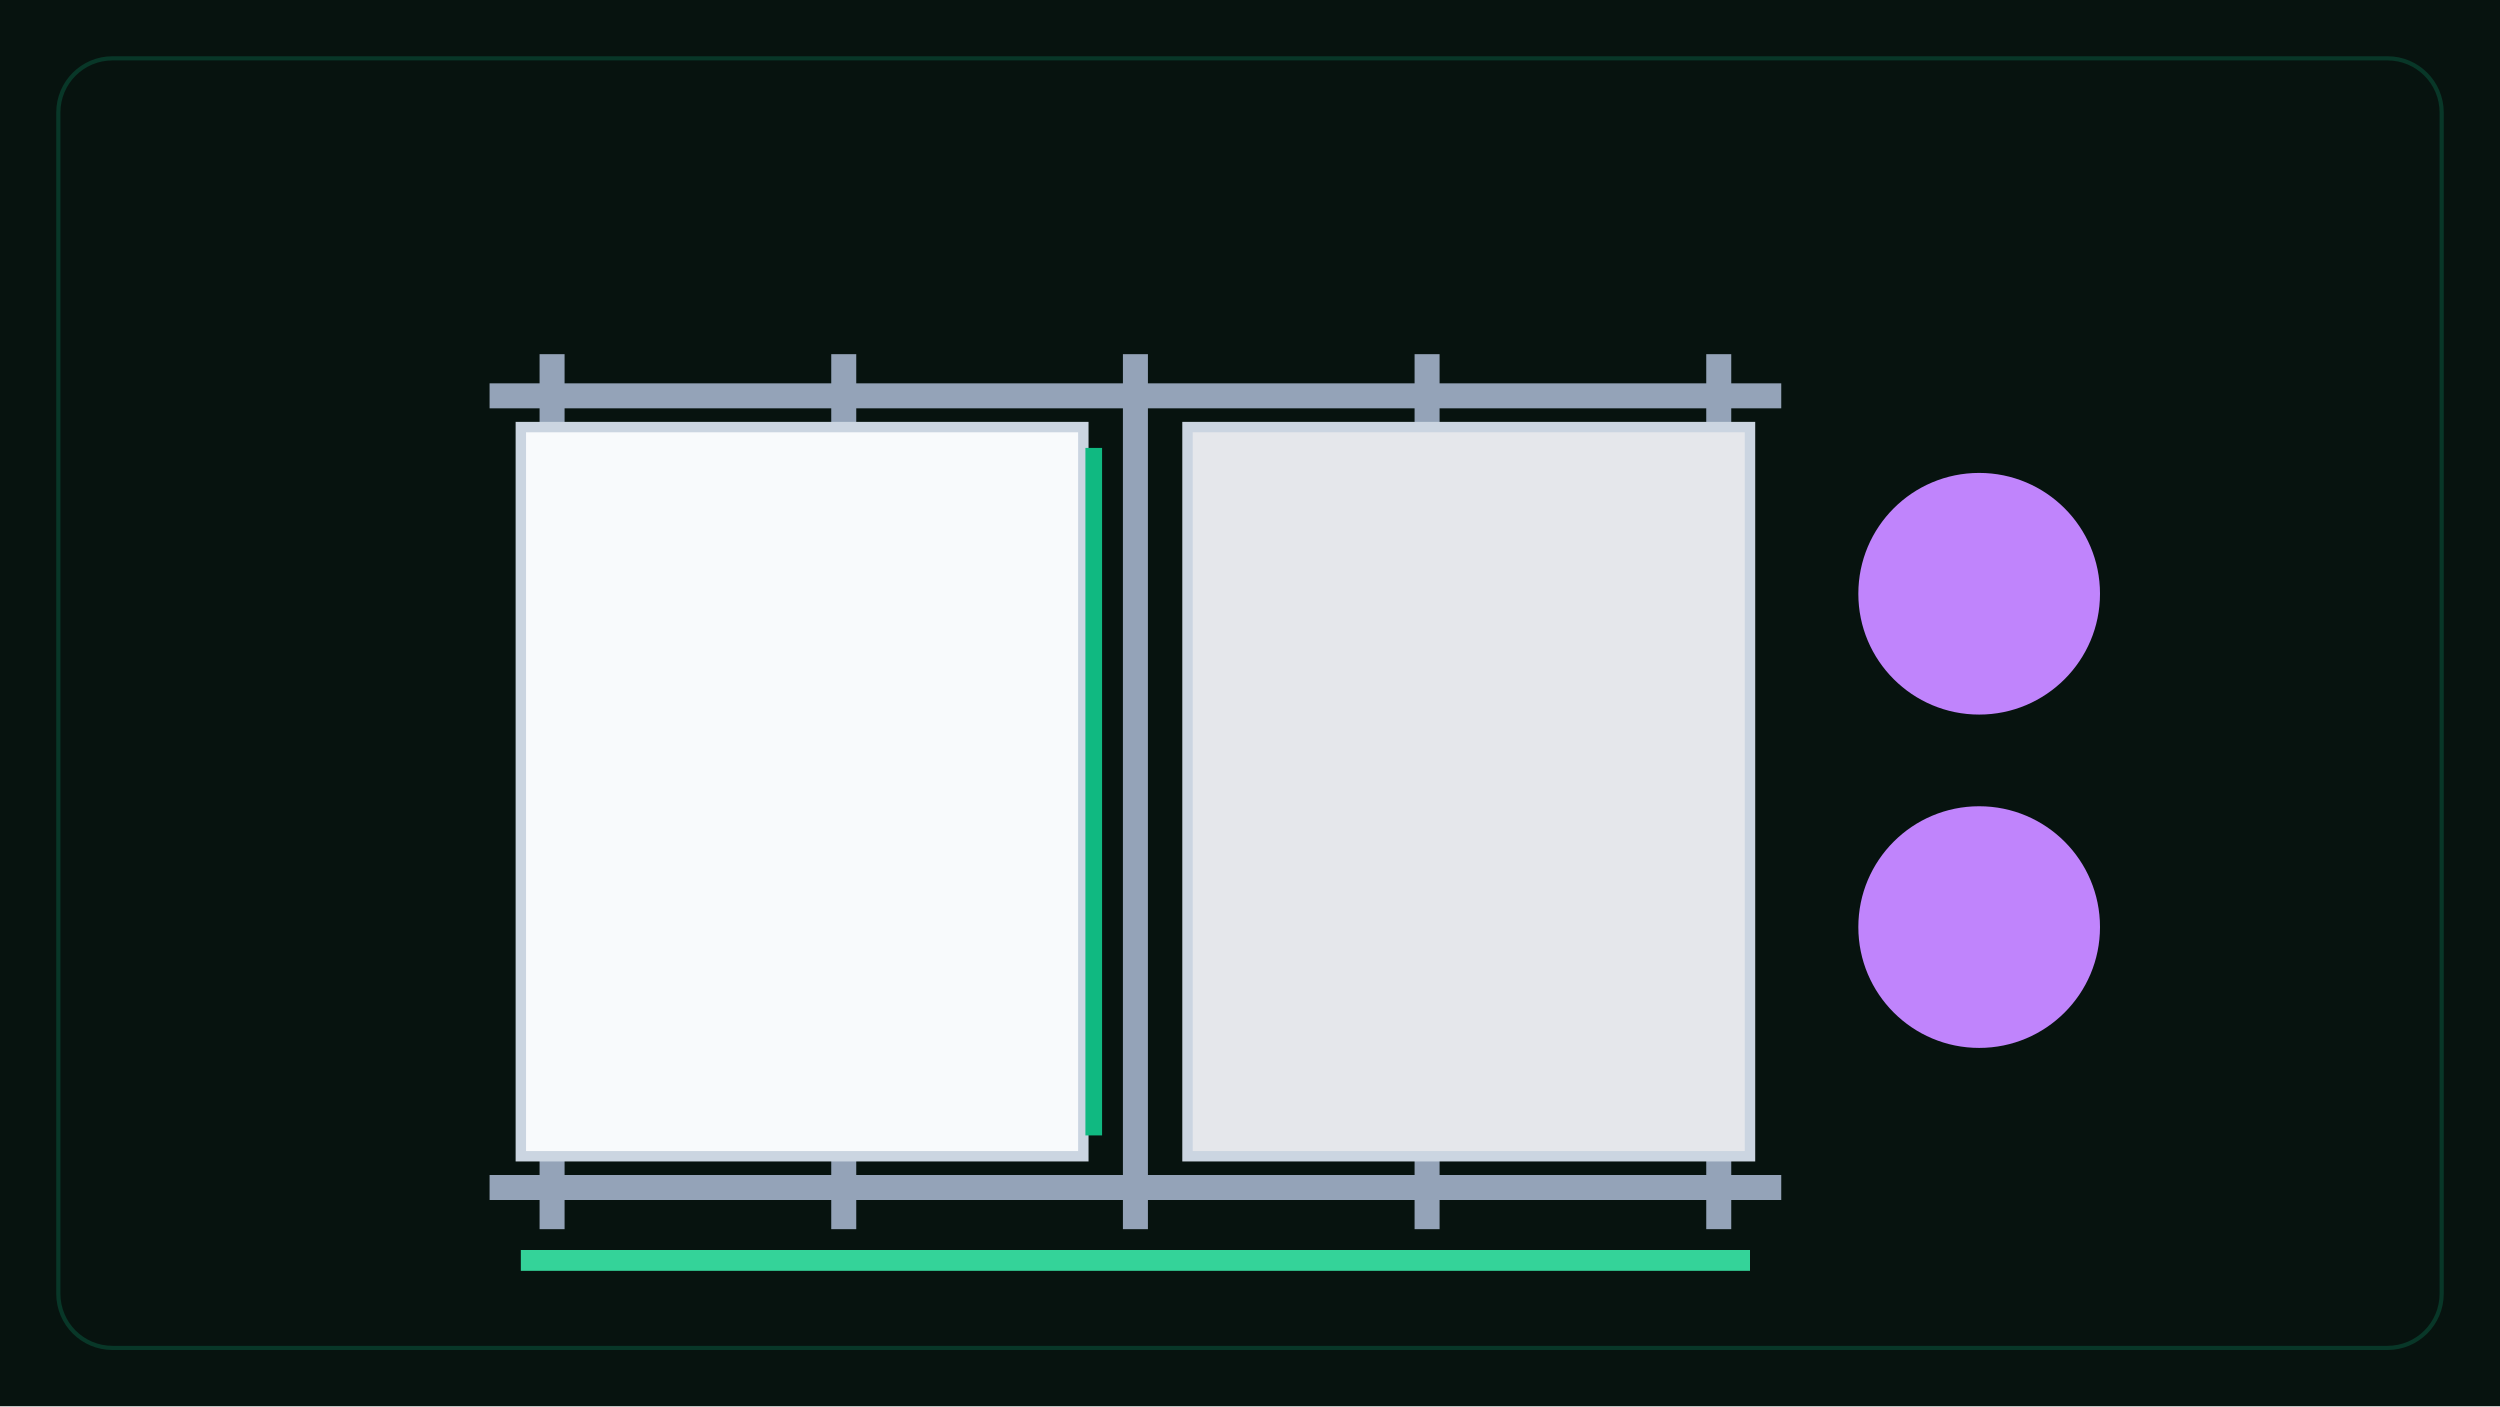
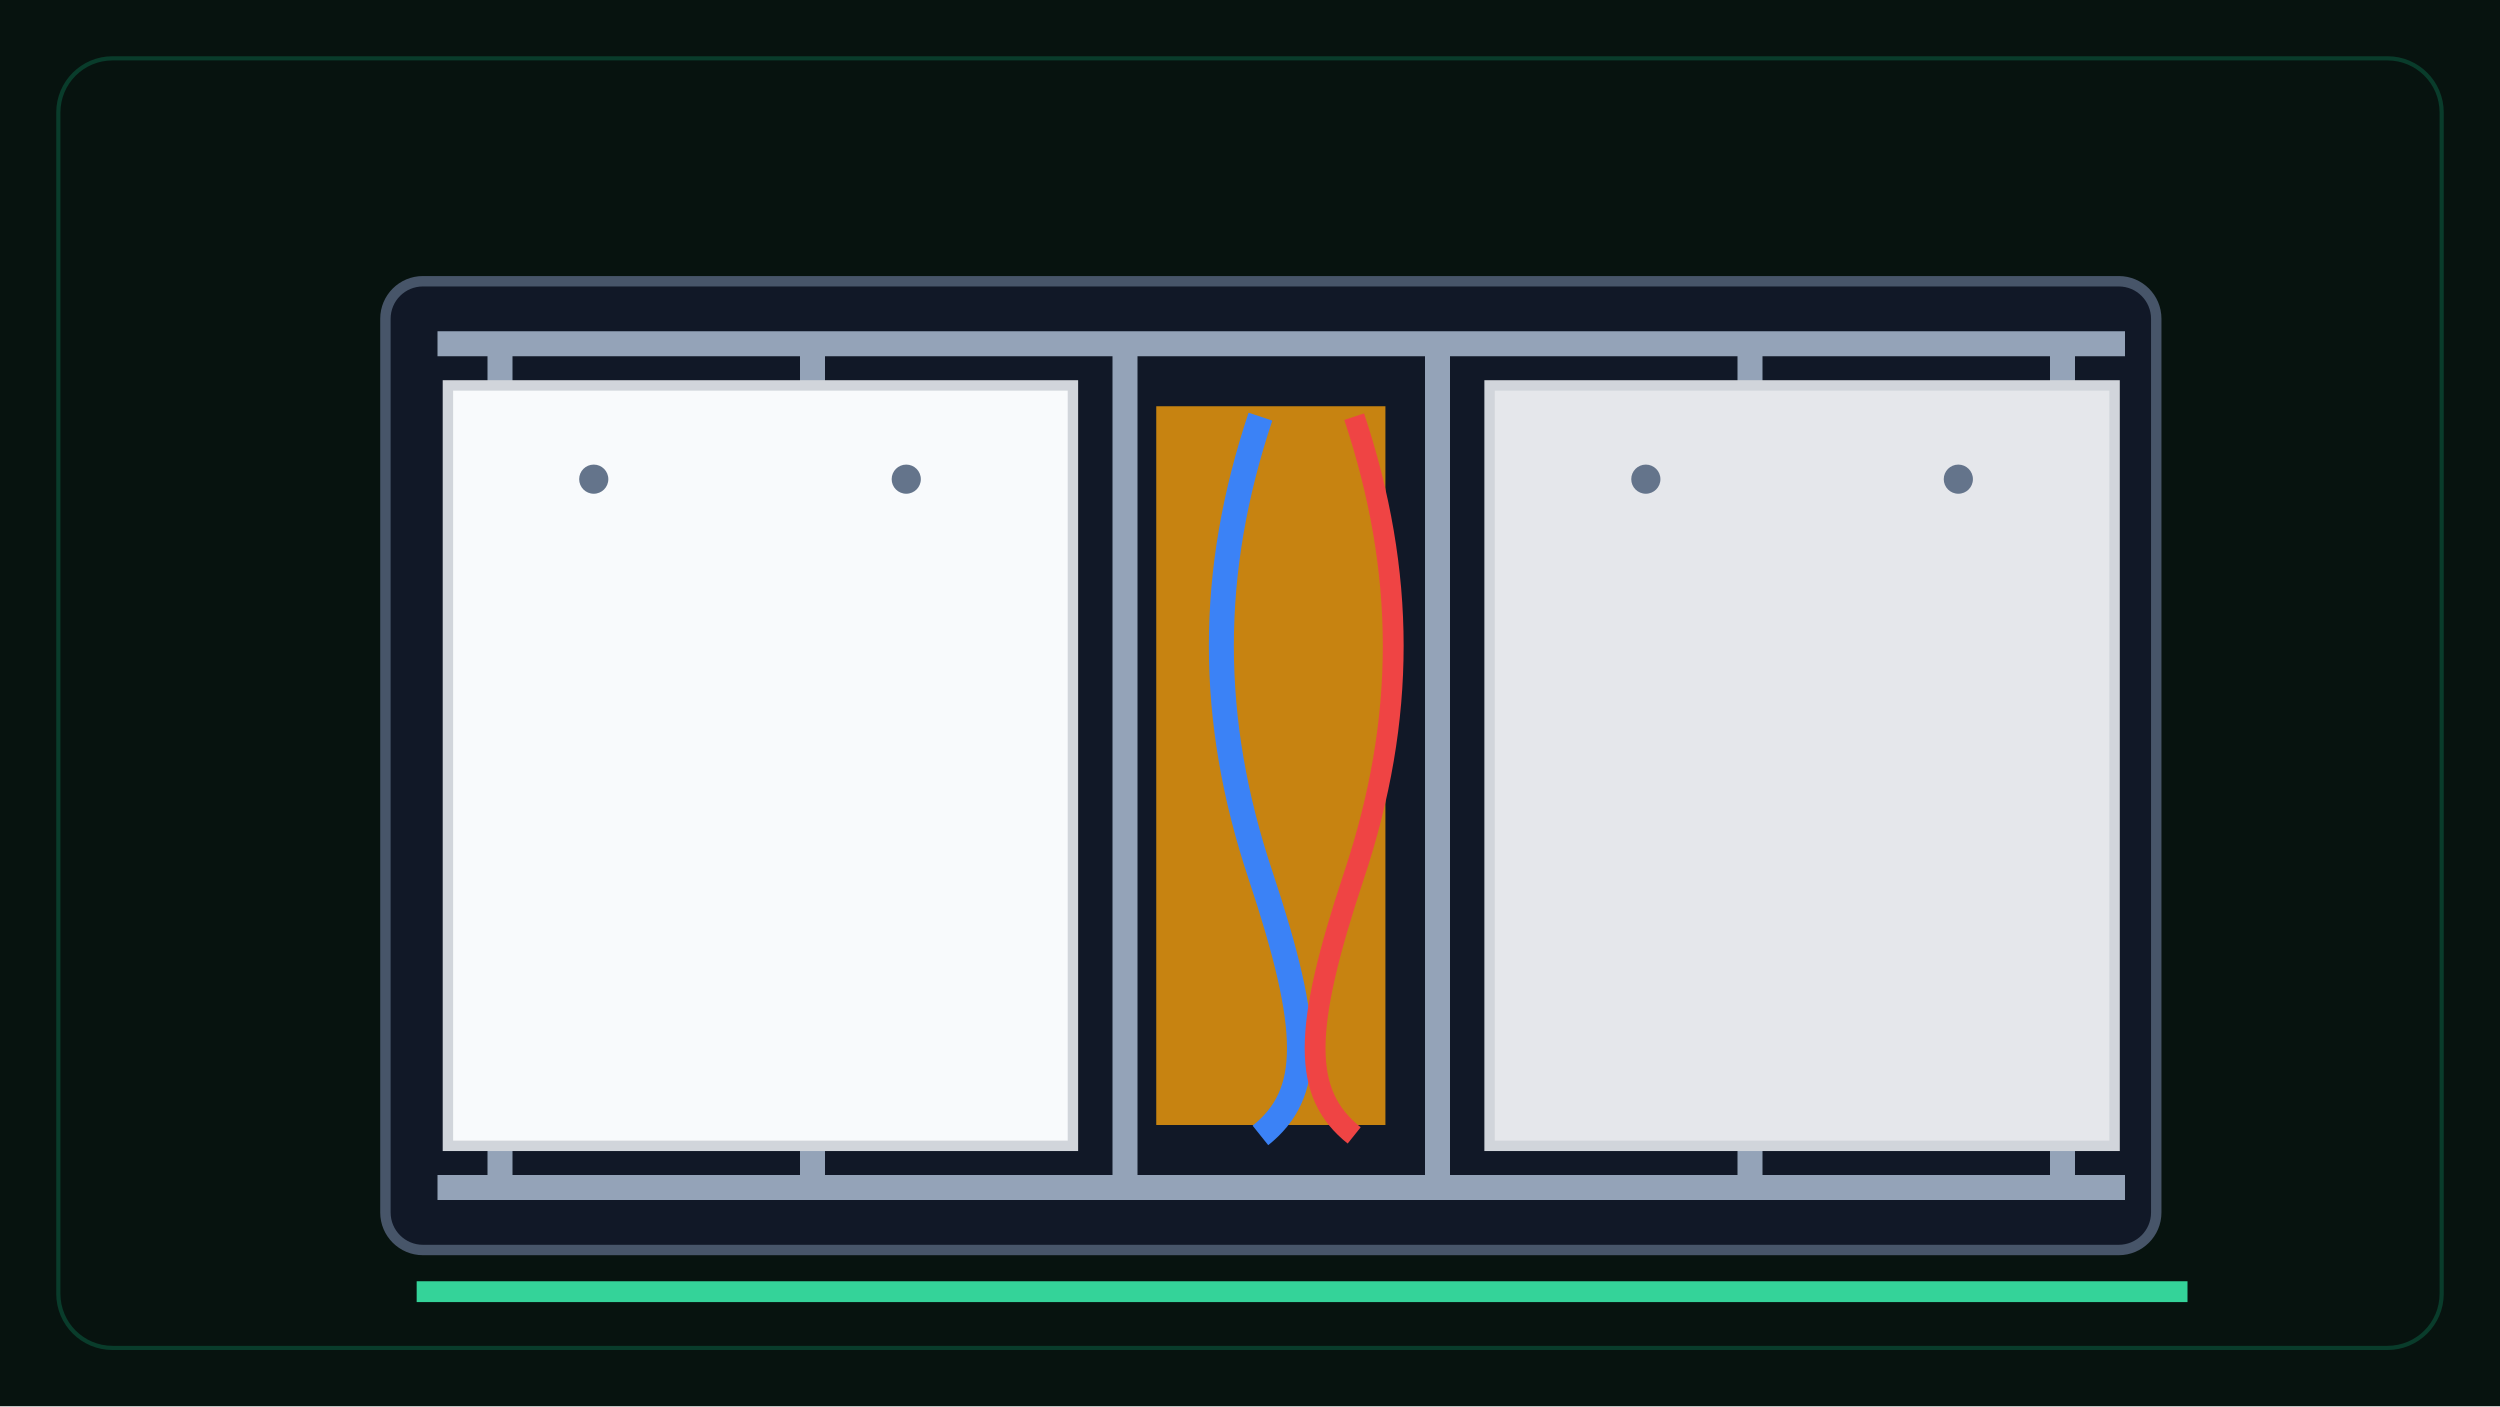
<svg xmlns="http://www.w3.org/2000/svg" viewBox="0 0 1200 675">
  <rect width="1200" height="675" fill="#07130f" />
-   <g transform="translate(145 90)">
+   <g transform="translate(105 80)">
+     <rect x="80" y="55" width="850" height="465" rx="18" fill="#111827" stroke="#475569" stroke-width="5" />
    <g stroke="#94a3b8" stroke-width="12">
-       <path d="M120 80v420M260 80v420M400 80v420M540 80v420M680 80v420" />
-       <path d="M90 100h620M90 480h620" />
+       <path d="M135 85v405M285 85v405M435 85v405M585 85v405M735 85v405M885 85v405" />
+       <path d="M105 85h810M105 490h810" />
    </g>
-     <rect x="105" y="115" width="270" height="350" fill="#f8fafc" stroke="#cbd5e1" stroke-width="5" />
-     <rect x="425" y="115" width="270" height="350" fill="#e5e7eb" stroke="#cbd5e1" stroke-width="5" />
-     <path d="M380 125v330" stroke="#10b981" stroke-width="8" />
-     <g fill="#c084fc">
-       <circle cx="805" cy="195" r="58" />
-       <circle cx="805" cy="355" r="58" />
+     <path d="M110 105h300v365H110z" fill="#f8fafc" stroke="#d1d5db" stroke-width="5" />
+     <path d="M610 105h300v365H610z" fill="#e5e7eb" stroke="#d1d5db" stroke-width="5" />
+     <g fill="#f59e0b" opacity=".8">
+       <path d="M450 115h110v345H450z" />
+       <path d="M470 130h15v310h-15z" />
+       <path d="M525 130h15v310h-15z" />
    </g>
-     <path d="M105 515h590" stroke="#34d399" stroke-width="10" />
+     <path d="M500 120c-25 75-25 145 0 220s25 105 0 125" stroke="#3b82f6" stroke-width="12" fill="none" />
+     <path d="M545 120c25 75 25 145 0 220s-25 105 0 125" stroke="#ef4444" stroke-width="10" fill="none" />
+     <g fill="#64748b">
+       <circle cx="180" cy="150" r="7" />
+       <circle cx="330" cy="150" r="7" />
+       <circle cx="685" cy="150" r="7" />
+       <circle cx="835" cy="150" r="7" />
+     </g>
+     <path d="M95 540h850" stroke="#34d399" stroke-width="10" />
  </g>
-   <rect x="28" y="28" width="1144" height="619" rx="26" fill="none" stroke="#10b981" stroke-opacity=".22" stroke-width="2" />
+   <rect x="28" y="28" width="1144" height="619" rx="26" fill="none" stroke="#10b981" stroke-opacity=".25" stroke-width="2" />
</svg>
